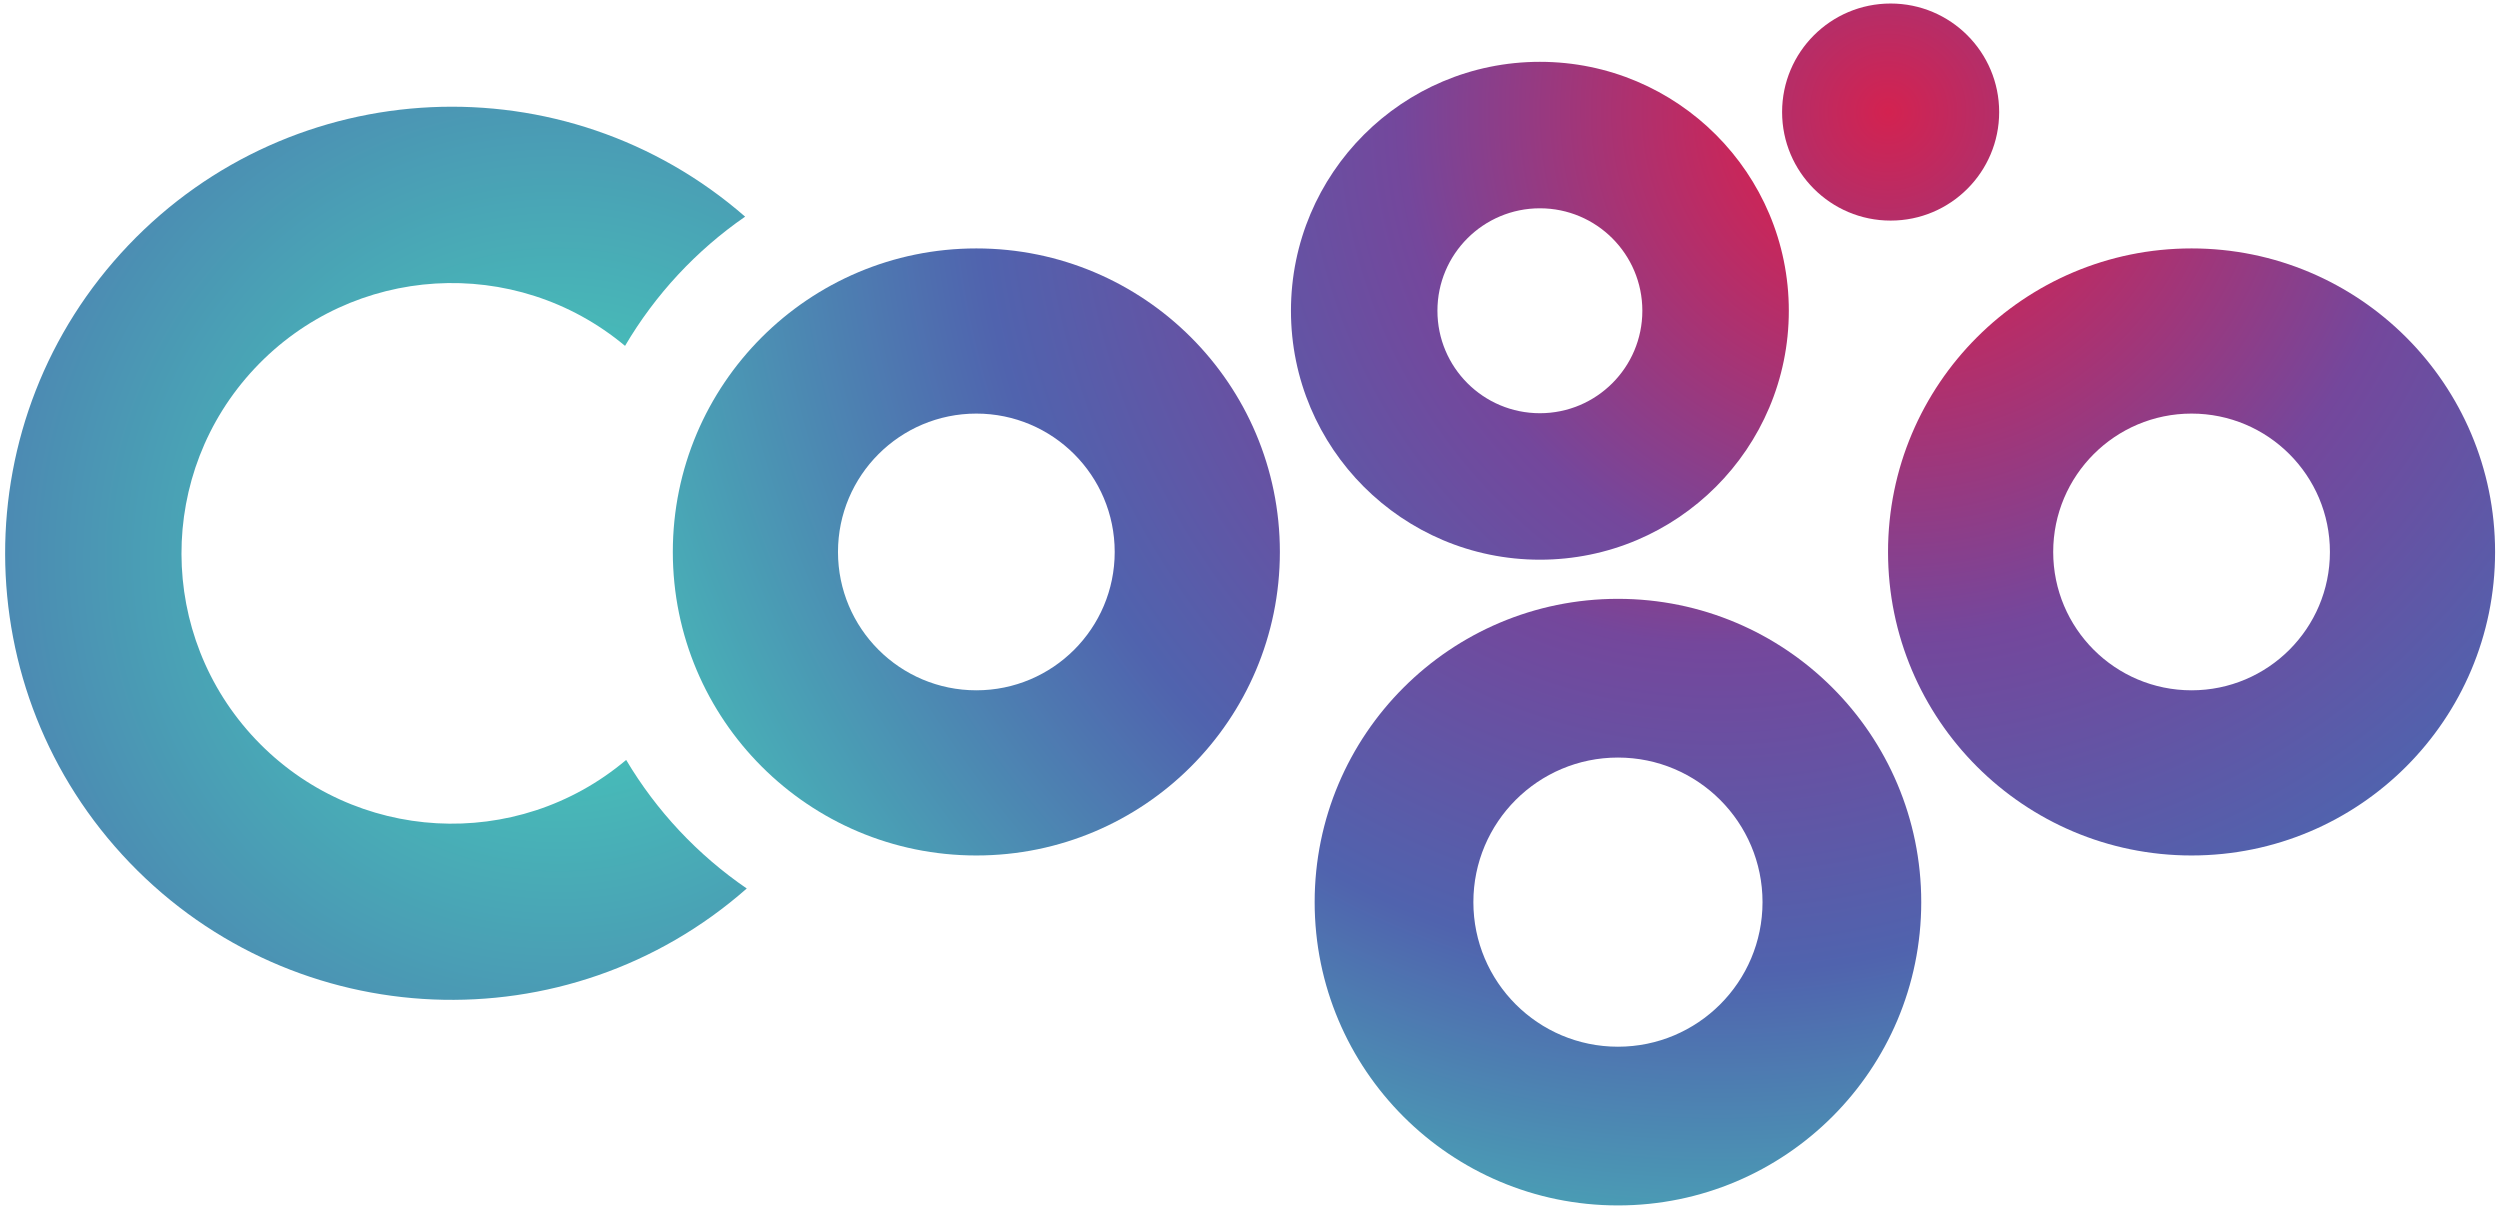
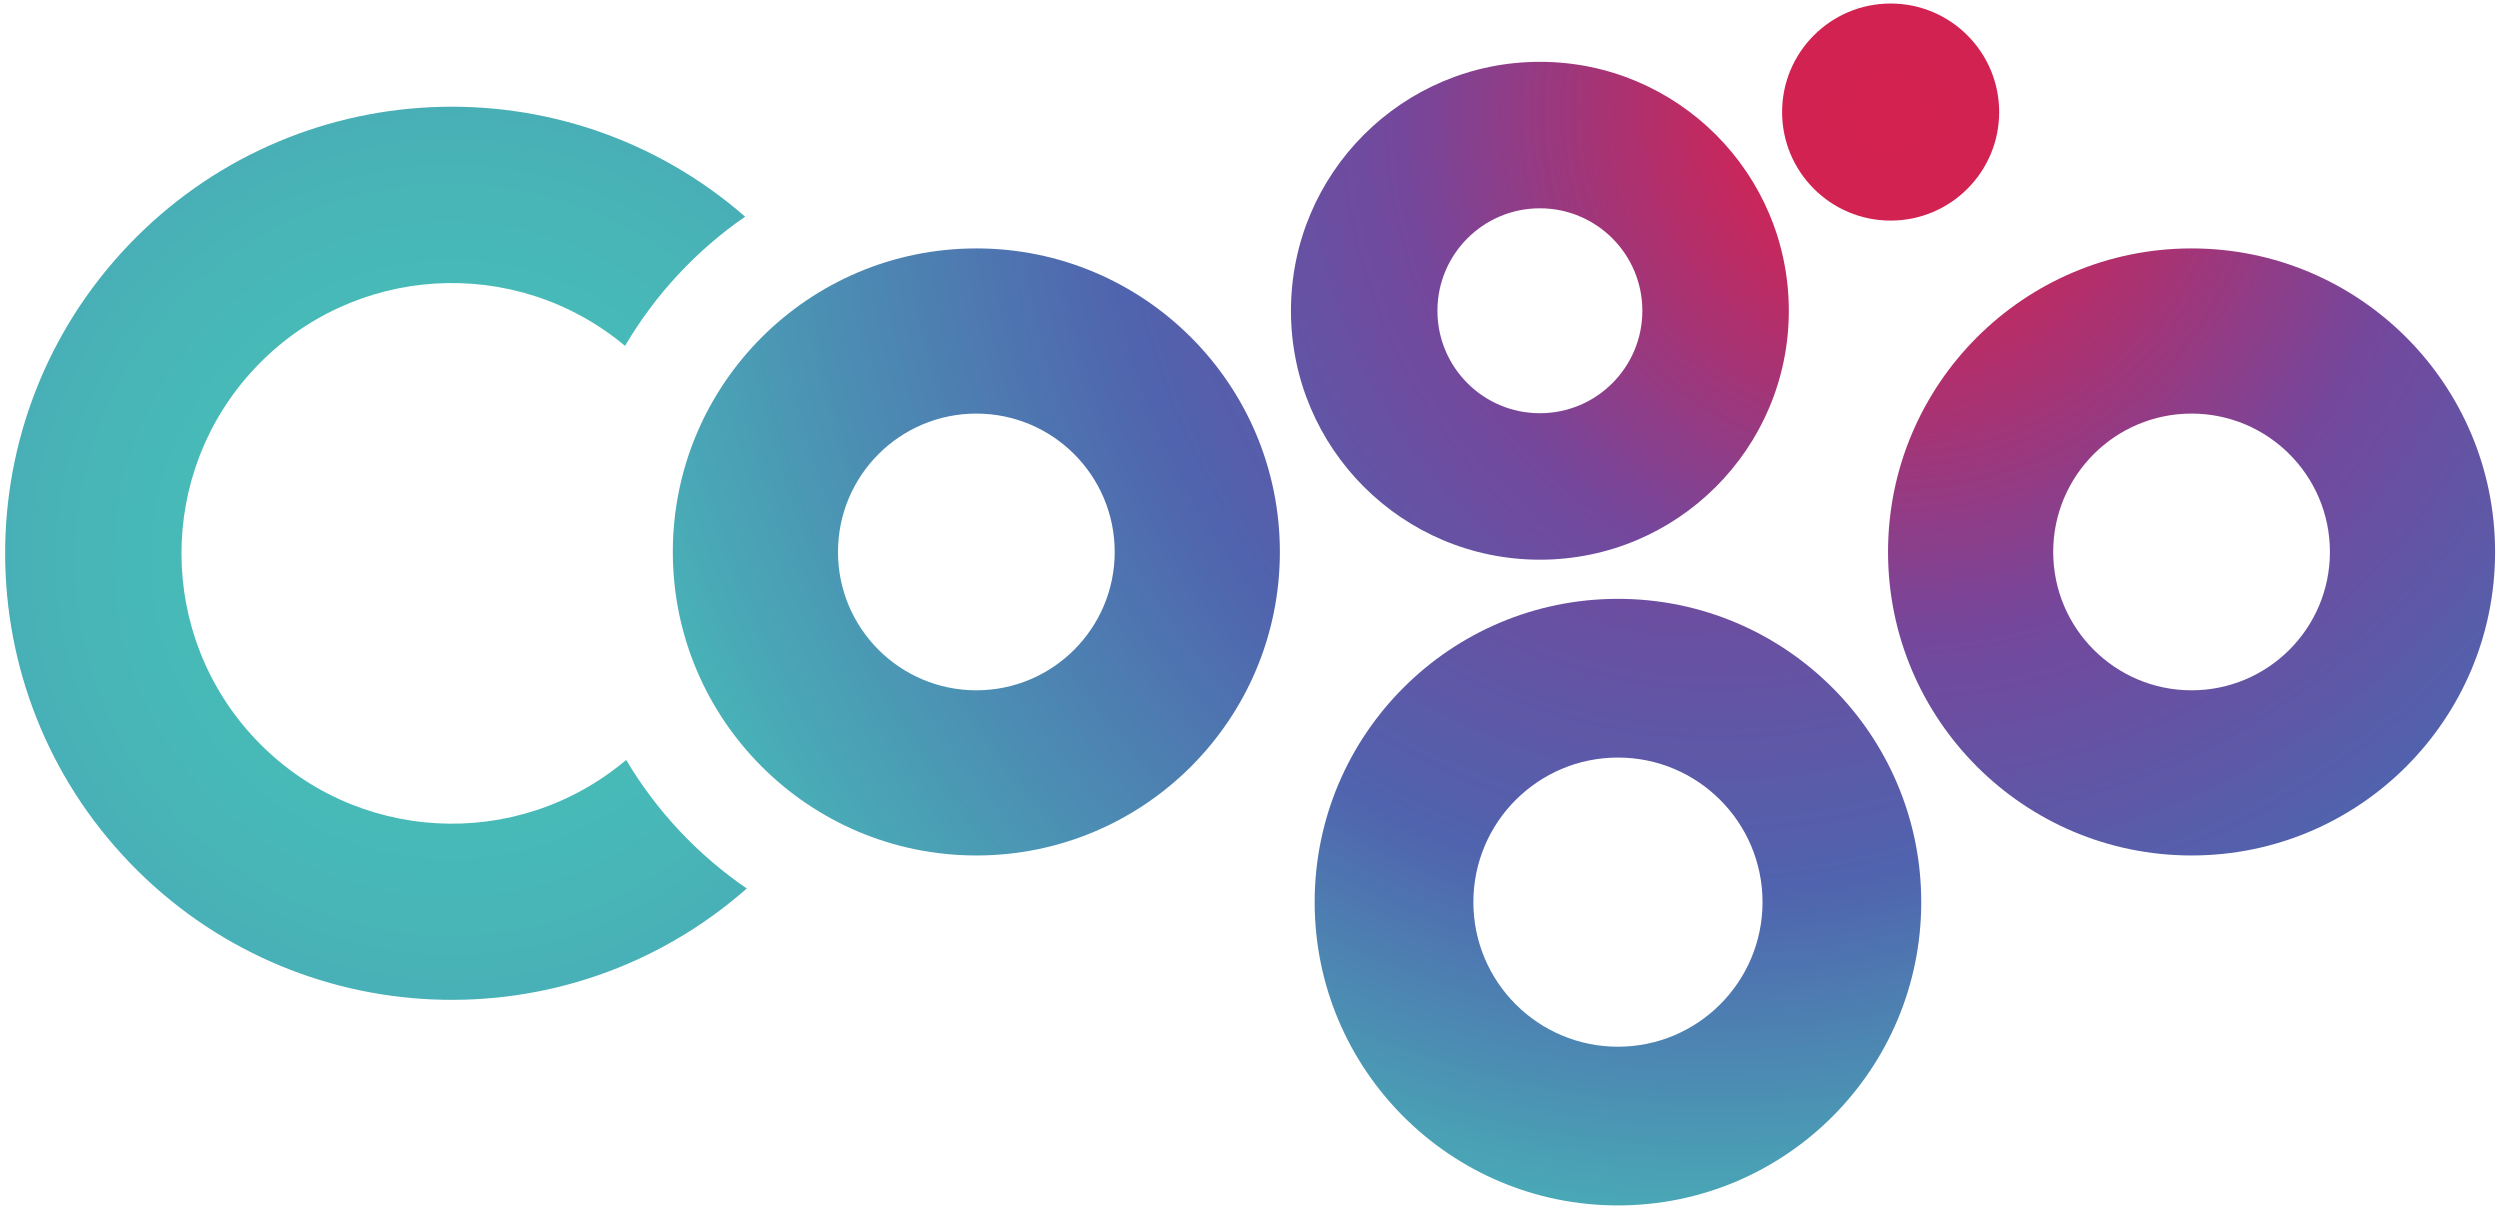
<svg xmlns="http://www.w3.org/2000/svg" id="Layer_2" data-name="Layer 2" viewBox="0 0 539 261">
  <defs>
    <style>.cls-1{fill:none;}.cls-2{clip-path:url(#clip-path);}.cls-3{fill:url(#radial-gradient);}.cls-4{clip-path:url(#clip-path-2);}.cls-5{fill:url(#radial-gradient-2);}.cls-6{clip-path:url(#clip-path-3);}.cls-7{fill:url(#radial-gradient-3);}.cls-8{clip-path:url(#clip-path-4);}.cls-9{fill:url(#radial-gradient-4);}.cls-10{clip-path:url(#clip-path-5);}.cls-11{fill:url(#radial-gradient-5);}.cls-12{clip-path:url(#clip-path-6);}.cls-13{fill:url(#radial-gradient-6);}</style>
    <clipPath id="clip-path">
      <circle class="cls-1" cx="407.62" cy="24.16" r="23.4" />
    </clipPath>
    <radialGradient id="radial-gradient" cx="979.96" cy="24.16" r="198.97" gradientTransform="translate(-572.91 0)" gradientUnits="userSpaceOnUse">
      <stop offset="0" stop-color="#d32250" />
-       <stop offset="0.37" stop-color="#74479c" />
-       <stop offset="0.64" stop-color="#493b96" />
-       <stop offset="1" stop-color="#3eb0a9" />
+       <stop offset="0.26" stop-color="#d02352" />
+       <stop offset="0.45" stop-color="#c6275a" />
+       <stop offset="0.63" stop-color="#b62d67" />
+       <stop offset="0.79" stop-color="#9f3679" />
+       <stop offset="0.94" stop-color="#824191" />
+       <stop offset="1" stop-color="#74479c" />
    </radialGradient>
    <clipPath id="clip-path-2">
      <path class="cls-1" d="M502.33,119a29.83,29.83,0,1,1-29.83-29.83A29.83,29.83,0,0,1,502.33,119ZM472.49,53.56A65.44,65.44,0,1,0,537.94,119,65.44,65.44,0,0,0,472.49,53.56Z" />
    </clipPath>
    <radialGradient id="radial-gradient-2" cx="980.52" cy="24.16" r="264" gradientTransform="translate(-572.91 0)" gradientUnits="userSpaceOnUse">
      <stop offset="0.1" stop-color="#d42251" />
      <stop offset="0.43" stop-color="#74479c" />
      <stop offset="0.69" stop-color="#5063ae" />
      <stop offset="1" stop-color="#47bbb8" />
    </radialGradient>
    <clipPath id="clip-path-3">
      <path class="cls-1" d="M354.09,67A22.09,22.09,0,1,1,332,44.91,22.09,22.09,0,0,1,354.09,67ZM332,13.33A53.67,53.67,0,1,0,385.67,67,53.67,53.67,0,0,0,332,13.33Z" />
    </clipPath>
    <radialGradient id="radial-gradient-3" cx="980.52" cy="24.16" r="264" gradientTransform="translate(-572.91 0)" gradientUnits="userSpaceOnUse">
      <stop offset="0.09" stop-color="#d42251" />
      <stop offset="0.4" stop-color="#74479c" />
      <stop offset="0.66" stop-color="#5063ae" />
      <stop offset="1" stop-color="#47bbb8" />
    </radialGradient>
    <clipPath id="clip-path-4">
      <path class="cls-1" d="M380,194.5a31.17,31.17,0,1,1-31.17-31.17A31.17,31.17,0,0,1,380,194.5Zm-31.17-65.39a65.39,65.39,0,1,0,65.39,65.39A65.39,65.39,0,0,0,348.83,129.11Z" />
    </clipPath>
    <radialGradient id="radial-gradient-4" cx="943.16" cy="38.51" r="251.68" gradientTransform="translate(-572.91 0)" gradientUnits="userSpaceOnUse">
-       <stop offset="0.14" stop-color="#d42251" />
-       <stop offset="0.4" stop-color="#74479c" />
-       <stop offset="0.68" stop-color="#5063ae" />
-       <stop offset="1" stop-color="#47bbb8" />
+       <stop offset="0" stop-color="#d42251" />
+       <stop offset="0.3" stop-color="#74479c" />
+       <stop offset="0.61" stop-color="#5063ae" />
+       <stop offset="0.96" stop-color="#47bbb8" />
    </radialGradient>
    <clipPath id="clip-path-5">
      <path class="cls-1" d="M240.33,119A29.83,29.83,0,1,1,210.5,89.17,29.83,29.83,0,0,1,240.33,119ZM210.5,53.56A65.44,65.44,0,1,0,275.94,119,65.44,65.44,0,0,0,210.5,53.56Z" />
    </clipPath>
    <radialGradient id="radial-gradient-5" cx="969.99" cy="29.52" r="287.43" gradientTransform="translate(-572.91 0)" gradientUnits="userSpaceOnUse">
-       <stop offset="0.14" stop-color="#d42251" />
-       <stop offset="0.4" stop-color="#74479c" />
-       <stop offset="0.65" stop-color="#5063ae" />
+       <stop offset="0" stop-color="#d42251" />
+       <stop offset="0.27" stop-color="#74479c" />
+       <stop offset="0.55" stop-color="#5063ae" />
      <stop offset="1" stop-color="#47bbb8" />
    </radialGradient>
    <clipPath id="clip-path-6">
      <path class="cls-1" d="M135,163.84a58.28,58.28,0,1,1-.24-89.27,88.27,88.27,0,0,1,25.89-27.86A96.28,96.28,0,1,0,161,191.56,88.28,88.28,0,0,1,135,163.84Z" />
    </clipPath>
-     <radialGradient id="radial-gradient-6" cx="693.13" cy="120.66" r="264" gradientTransform="translate(-572.91 0)" gradientUnits="userSpaceOnUse">
-       <stop offset="0.17" stop-color="#47bbb8" />
-       <stop offset="0.68" stop-color="#5063ae" />
+     <radialGradient id="radial-gradient-6" cx="670.12" cy="120.66" r="235.83" gradientTransform="translate(-572.91 0)" gradientUnits="userSpaceOnUse">
+       <stop offset="0.23" stop-color="#47bbb8" />
+       <stop offset="0.37" stop-color="#48b3b7" />
+       <stop offset="0.59" stop-color="#4a9cb4" />
+       <stop offset="0.87" stop-color="#4e77b0" />
+       <stop offset="1" stop-color="#5063ae" />
    </radialGradient>
  </defs>
  <g class="cls-2">
    <circle class="cls-3" cx="407.05" cy="24.16" r="198.97" />
  </g>
  <g class="cls-4">
    <circle class="cls-5" cx="407.62" cy="24.16" r="264" />
  </g>
  <g class="cls-6">
    <circle class="cls-7" cx="407.62" cy="24.16" r="264" />
  </g>
  <g class="cls-8">
    <circle class="cls-9" cx="370.26" cy="38.51" r="251.68" />
  </g>
  <g class="cls-10">
    <circle class="cls-11" cx="397.08" cy="29.53" r="287.43" />
  </g>
  <g class="cls-12">
-     <circle class="cls-13" cx="120.22" cy="120.67" r="264" />
+     <circle class="cls-13" cx="97.22" cy="120.67" r="235.83" />
  </g>
</svg>
